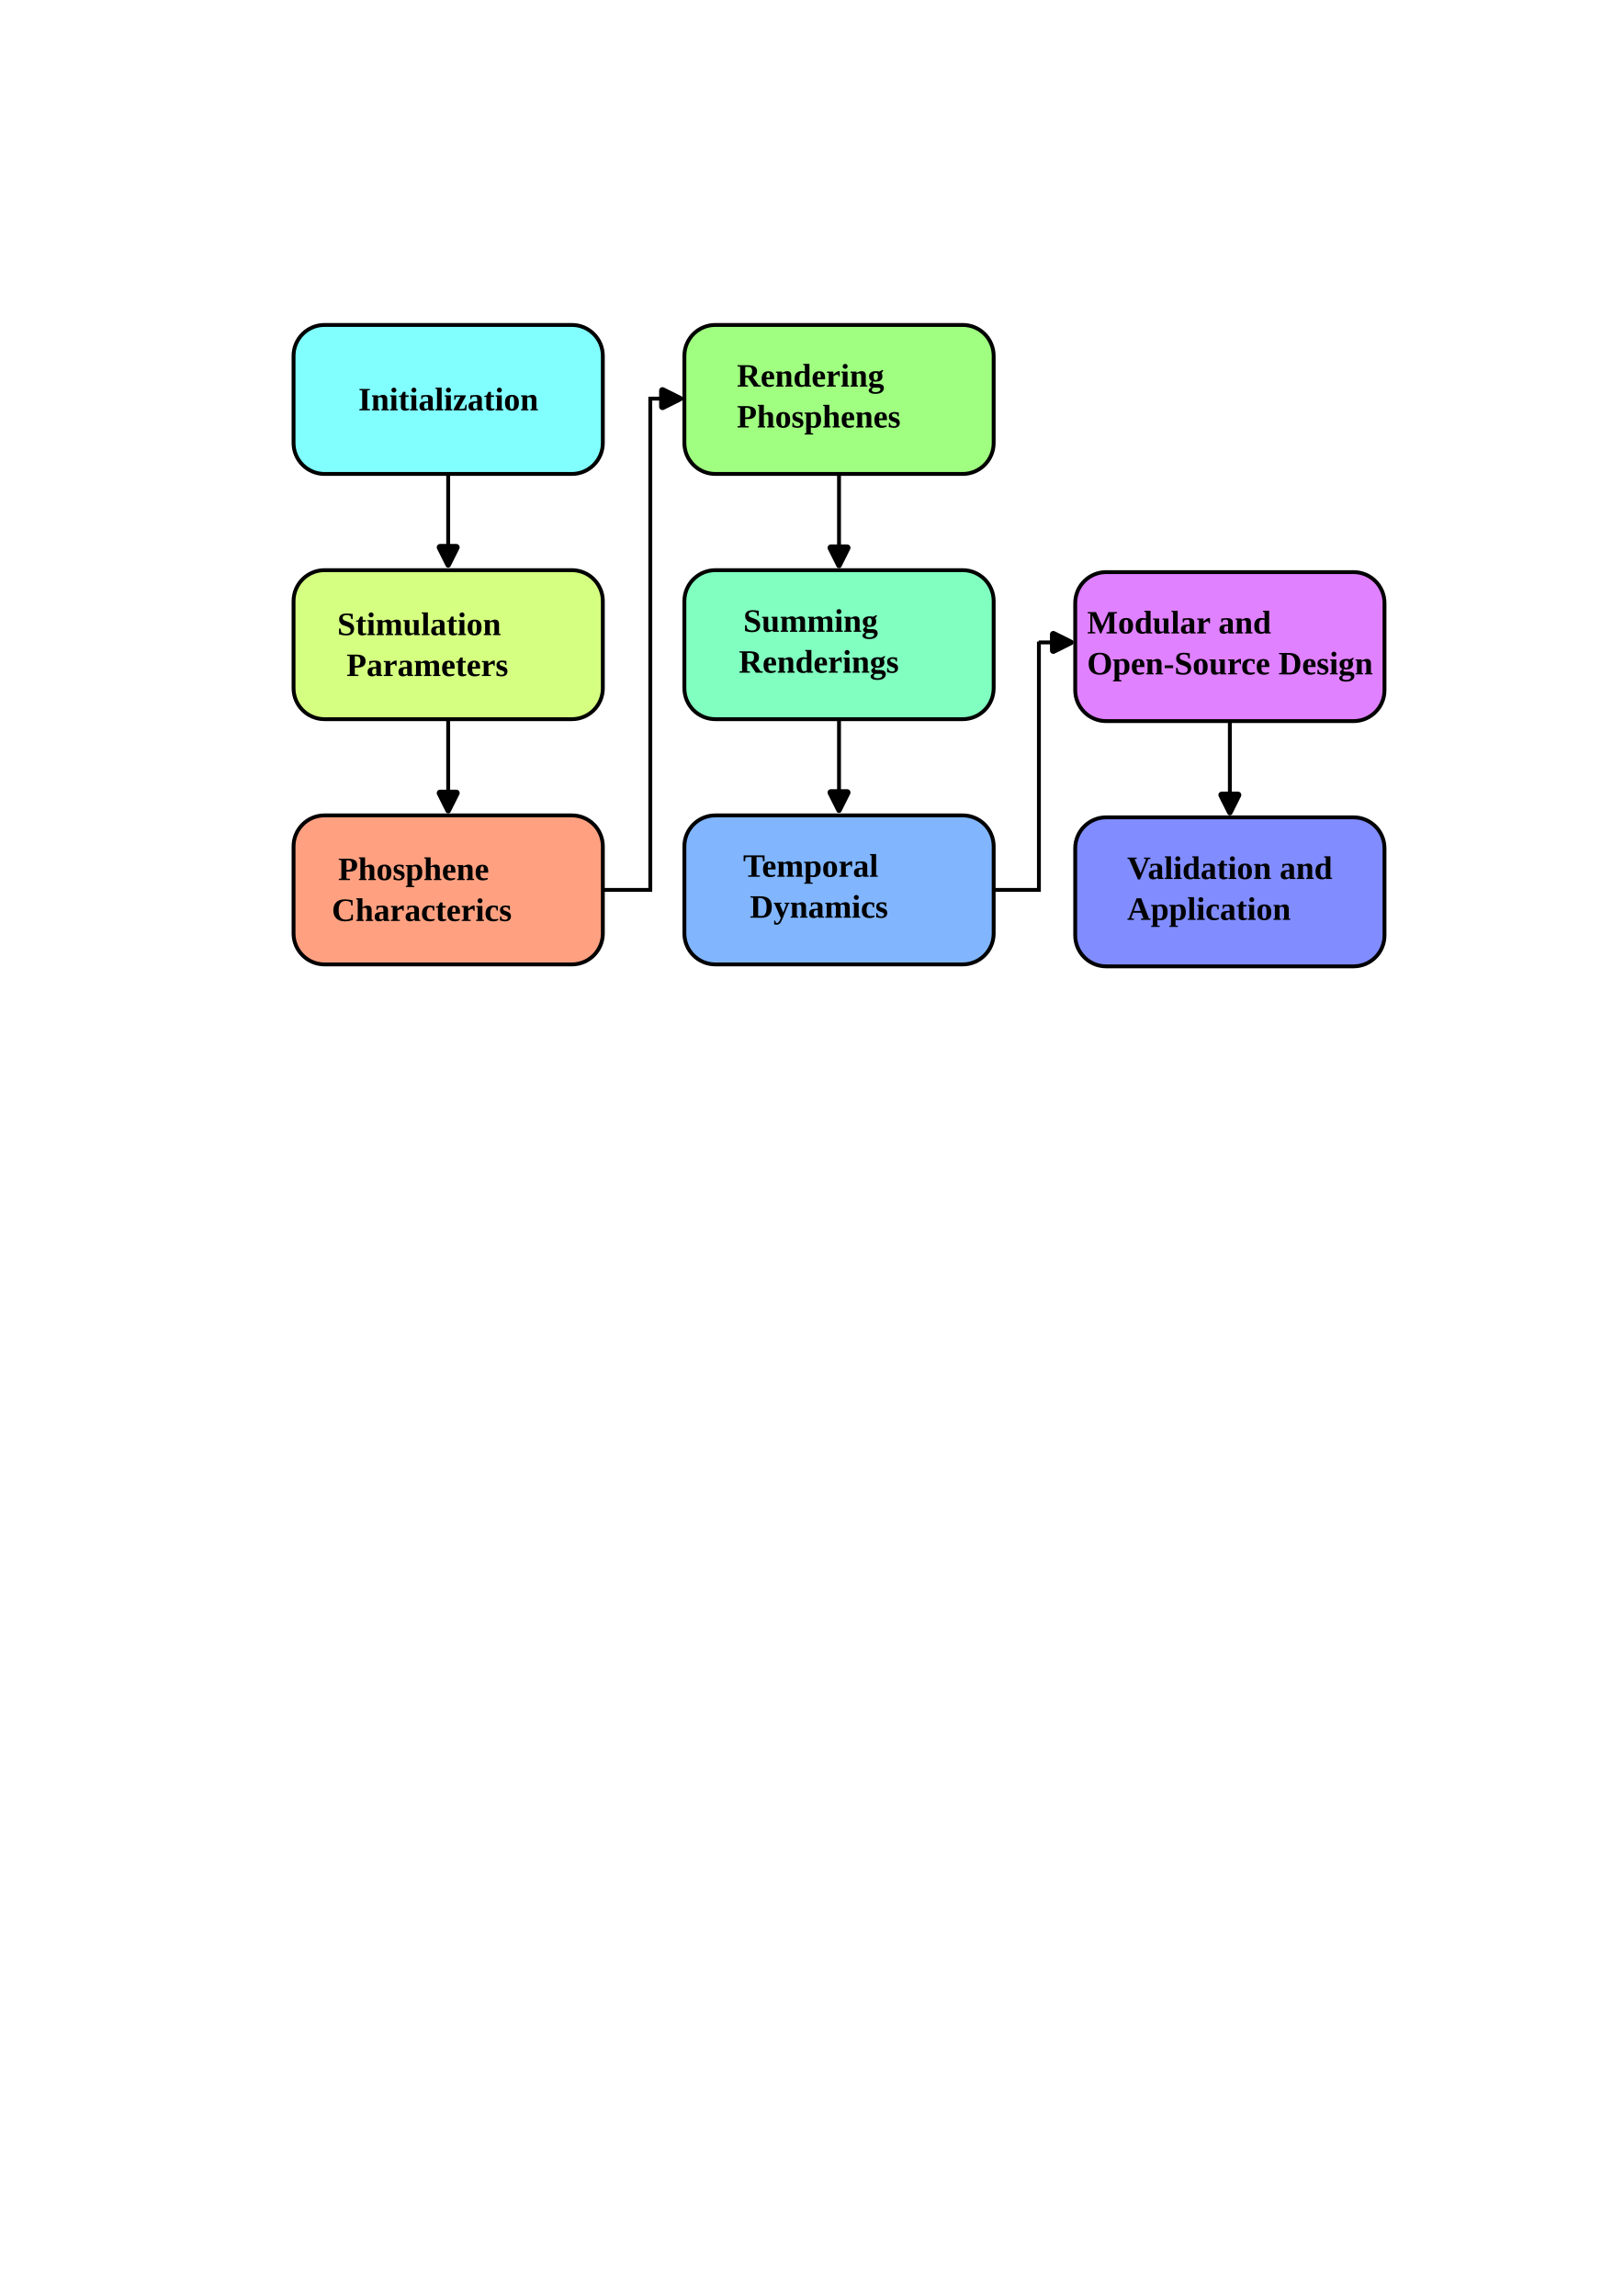
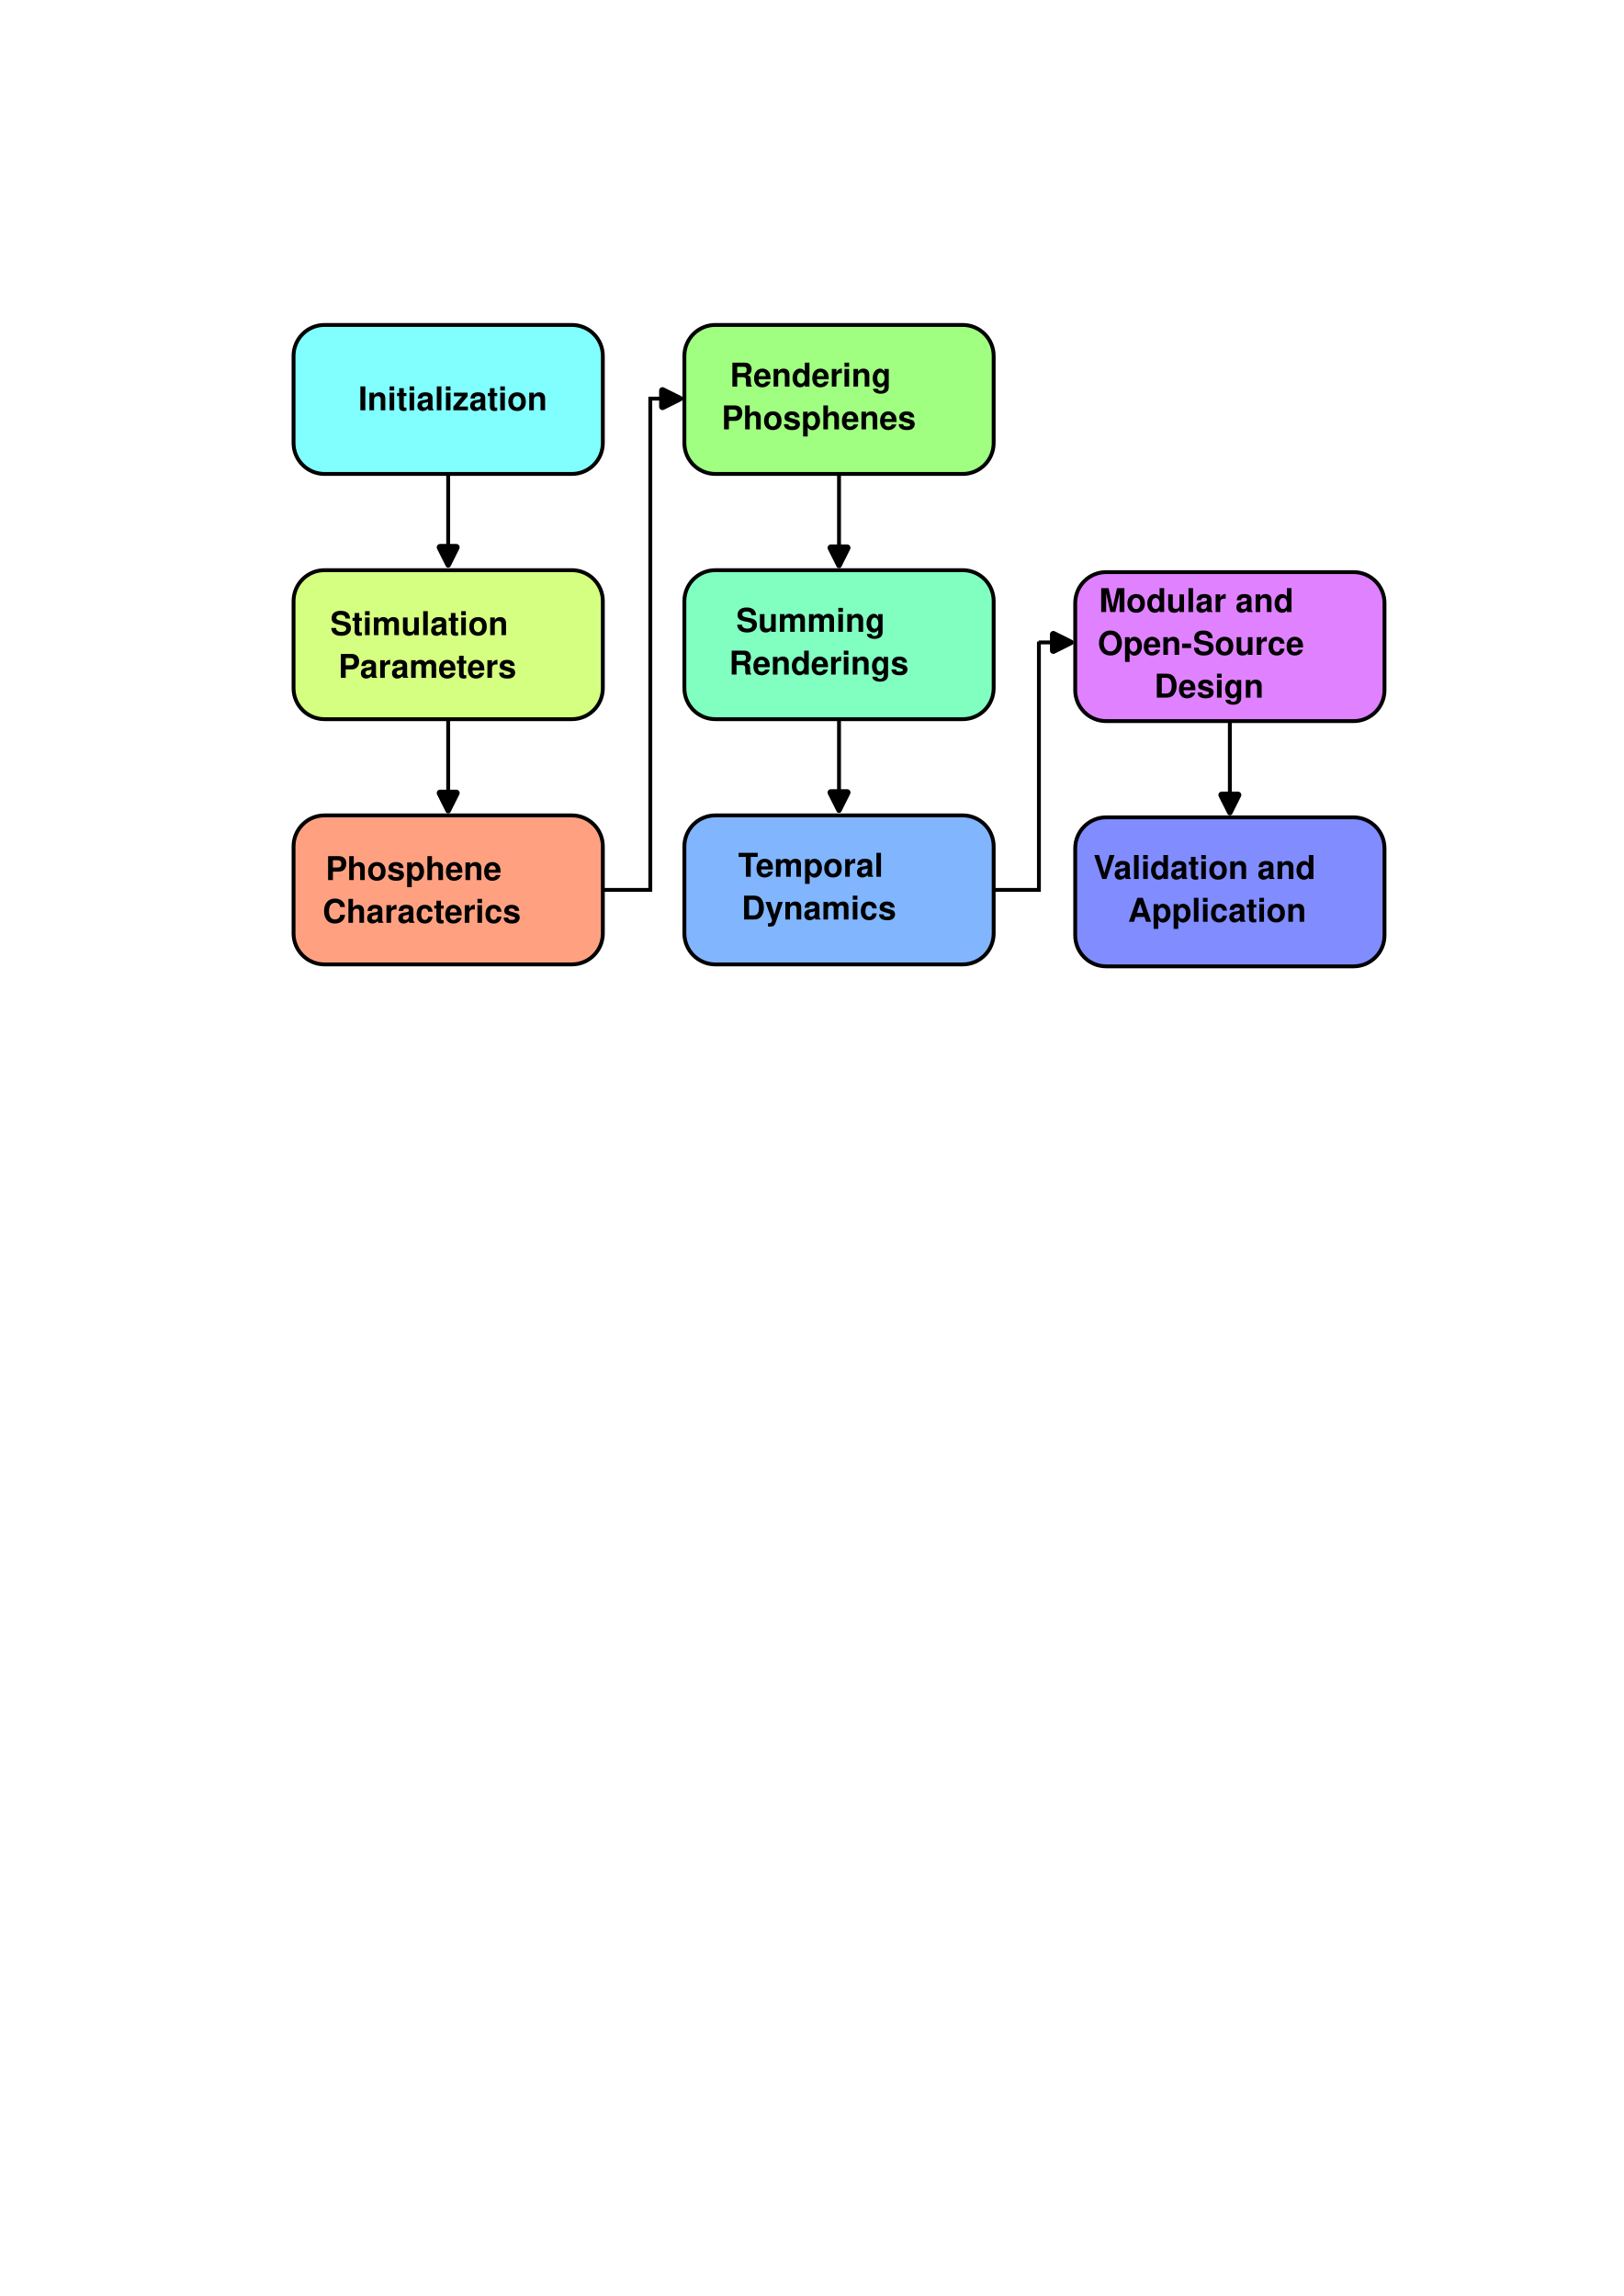
<svg xmlns="http://www.w3.org/2000/svg" width="210mm" height="297mm" viewBox="0 0 210 297" version="1.1" id="svg1">
  <defs id="defs1">
    <marker style="overflow:visible" id="marker14" refX="0" refY="0" orient="auto-start-reverse" markerWidth="1" markerHeight="1" viewBox="0 0 1 1" preserveAspectRatio="xMidYMid">
      <path transform="scale(0.7)" d="m -0.211,-4.106 6.422,3.211 a 1,1 90 0 1 0,1.789 L -0.211,4.106 A 1.236,1.236 31.717 0 1 -2,3 v -6 a 1.236,1.236 148.283 0 1 1.789,-1.106 z" style="fill:context-stroke;fill-rule:evenodd;stroke:none" id="path14" />
    </marker>
    <marker style="overflow:visible" id="marker13" refX="0" refY="0" orient="auto-start-reverse" markerWidth="1" markerHeight="1" viewBox="0 0 1 1" preserveAspectRatio="xMidYMid">
      <path transform="scale(0.7)" d="m -0.211,-4.106 6.422,3.211 a 1,1 90 0 1 0,1.789 L -0.211,4.106 A 1.236,1.236 31.717 0 1 -2,3 v -6 a 1.236,1.236 148.283 0 1 1.789,-1.106 z" style="fill:context-stroke;fill-rule:evenodd;stroke:none" id="path13" />
    </marker>
    <marker style="overflow:visible" id="RoundedArrow" refX="0" refY="0" orient="auto-start-reverse" markerWidth="1" markerHeight="1" viewBox="0 0 1 1" preserveAspectRatio="xMidYMid">
      <path transform="scale(0.7)" d="m -0.211,-4.106 6.422,3.211 a 1,1 90 0 1 0,1.789 L -0.211,4.106 A 1.236,1.236 31.717 0 1 -2,3 v -6 a 1.236,1.236 148.283 0 1 1.789,-1.106 z" style="fill:context-stroke;fill-rule:evenodd;stroke:none" id="path12" />
    </marker>
  </defs>
  <g id="layer1">
    <rect style="fill:#aaff01;fill-opacity:0.496;stroke:#000000;stroke-width:0.5;stroke-dasharray:none;stroke-opacity:1" id="rect2-8" width="40" height="19.274" x="37.966" y="73.755" rx="4.005" ry="4.005" />
    <text xml:space="preserve" style="font-weight:bold;font-size:4.233px;font-family:'Times New Roman';-inkscape-font-specification:'Times New Roman,  Bold';fill:#000000;fill-opacity:1;stroke-width:0.5;stroke-linecap:butt;stroke-dasharray:none;stroke-dashoffset:0" x="57.918" y="82.152" id="text16-7">
-       <tspan id="tspan16-3" style="font-size:4.233px;text-align:center;text-anchor:middle;fill:#000000;fill-opacity:1;stroke-width:0.5" x="57.918" y="82.152">Stimulation</tspan>
-       <tspan style="font-size:4.233px;text-align:center;text-anchor:middle;fill:#000000;fill-opacity:1;stroke-width:0.5" x="57.918" y="87.444" id="tspan17">Parameters</tspan>
+       <tspan id="tspan16-3" style="font-style:normal;font-variant:normal;font-weight:bold;font-stretch:normal;font-size:4.233px;font-family:Helvetica;-inkscape-font-specification:Helvetica;text-align:center;text-anchor:middle;fill:#000000;fill-opacity:1;stroke-width:0.5" x="57.918" y="82.152">Stimulation</tspan>
+       <tspan style="font-style:normal;font-variant:normal;font-weight:bold;font-stretch:normal;font-size:4.233px;font-family:Helvetica;-inkscape-font-specification:Helvetica;text-align:center;text-anchor:middle;fill:#000000;fill-opacity:1;stroke-width:0.5" x="57.918" y="87.685" id="tspan17">Parameters</tspan>
    </text>
    <rect style="fill:#01ff80;fill-opacity:0.496;stroke:#000000;stroke-width:0.5;stroke-dasharray:none;stroke-opacity:1" id="rect2-9" width="40" height="19.274" x="88.514" y="73.755" rx="4.005" ry="4.005" />
    <text xml:space="preserve" style="font-weight:bold;font-size:4.233px;font-family:'Times New Roman';-inkscape-font-specification:'Times New Roman,  Bold';fill:#000000;fill-opacity:1;stroke-width:0.5;stroke-linecap:butt;stroke-dasharray:none;stroke-dashoffset:0" x="108.55" y="81.724" id="text16-49">
-       <tspan id="tspan16-45" style="font-size:4.233px;text-align:center;text-anchor:middle;fill:#000000;fill-opacity:1;stroke-width:0.5" x="108.55" y="81.724">Summing</tspan>
-       <tspan style="font-size:4.233px;text-align:center;text-anchor:middle;fill:#000000;fill-opacity:1;stroke-width:0.5" x="108.55" y="87.016" id="tspan20">Renderings</tspan>
+       <tspan id="tspan16-45" style="font-style:normal;font-variant:normal;font-weight:bold;font-stretch:normal;font-size:4.233px;font-family:Helvetica;-inkscape-font-specification:Helvetica;text-align:center;text-anchor:middle;fill:#000000;fill-opacity:1;stroke-width:0.5" x="108.55" y="81.724">Summing</tspan>
+       <tspan style="font-style:normal;font-variant:normal;font-weight:bold;font-stretch:normal;font-size:4.233px;font-family:Helvetica;-inkscape-font-specification:Helvetica;text-align:center;text-anchor:middle;fill:#000000;fill-opacity:1;stroke-width:0.5" x="108.55" y="87.257" id="tspan20">Renderings</tspan>
    </text>
    <rect style="fill:#bf01ff;fill-opacity:0.496;stroke:#000000;stroke-width:0.5;stroke-dasharray:none;stroke-opacity:1" id="rect2-4" width="40" height="19.274" x="139.062" y="74.006" rx="4.005" ry="4.005" />
    <rect style="fill:#ff4201;fill-opacity:0.496;stroke:#000000;stroke-width:0.5;stroke-dasharray:none;stroke-opacity:1" id="rect2-8-5" width="40" height="19.274" x="37.966" y="105.477" rx="4.005" ry="4.005" />
    <text xml:space="preserve" style="font-weight:bold;font-size:4.233px;font-family:'Times New Roman';-inkscape-font-specification:'Times New Roman,  Bold';fill:#000000;fill-opacity:1;stroke-width:0.5;stroke-linecap:butt;stroke-dasharray:none;stroke-dashoffset:0" x="57.195" y="113.838" id="text16-4">
-       <tspan id="tspan16-1" style="font-size:4.233px;text-align:center;text-anchor:middle;fill:#000000;fill-opacity:1;stroke-width:0.5" x="57.195" y="113.838">Phosphene</tspan>
-       <tspan style="font-size:4.233px;text-align:center;text-anchor:middle;fill:#000000;fill-opacity:1;stroke-width:0.5" x="57.195" y="119.13" id="tspan18">Characterics</tspan>
+       <tspan id="tspan16-1" style="font-style:normal;font-variant:normal;font-weight:bold;font-stretch:normal;font-size:4.233px;font-family:Helvetica;-inkscape-font-specification:Helvetica;text-align:center;text-anchor:middle;fill:#000000;fill-opacity:1;stroke-width:0.5" x="57.195" y="113.838">Phosphene</tspan>
+       <tspan style="font-style:normal;font-variant:normal;font-weight:bold;font-stretch:normal;font-size:4.233px;font-family:Helvetica;-inkscape-font-specification:Helvetica;text-align:center;text-anchor:middle;fill:#000000;fill-opacity:1;stroke-width:0.5" x="57.195" y="119.371" id="tspan18">Characterics</tspan>
    </text>
    <rect style="fill:#016bff;fill-opacity:0.496;stroke:#000000;stroke-width:0.5;stroke-dasharray:none;stroke-opacity:1" id="rect2-9-0" width="40" height="19.274" x="88.514" y="105.477" rx="4.005" ry="4.005" />
    <rect style="fill:#0117ff;fill-opacity:0.496;stroke:#000000;stroke-width:0.5;stroke-dasharray:none;stroke-opacity:1" id="rect2-4-6" width="40" height="19.274" x="139.062" y="105.728" rx="4.005" ry="4.005" />
    <text xml:space="preserve" style="font-weight:bold;font-size:4.233px;font-family:'Times New Roman';-inkscape-font-specification:'Times New Roman,  Bold';fill:#000000;fill-opacity:1;stroke-width:0.5;stroke-linecap:butt;stroke-dasharray:none;stroke-dashoffset:0" x="108.561" y="113.413" id="text16-5">
-       <tspan id="tspan16-8" style="font-size:4.233px;text-align:center;text-anchor:middle;fill:#000000;fill-opacity:1;stroke-width:0.5" x="108.561" y="113.413">Temporal</tspan>
-       <tspan style="font-size:4.233px;text-align:center;text-anchor:middle;fill:#000000;fill-opacity:1;stroke-width:0.5" x="108.561" y="118.705" id="tspan21">Dynamics</tspan>
+       <tspan id="tspan16-8" style="font-style:normal;font-variant:normal;font-weight:bold;font-stretch:normal;font-size:4.233px;font-family:Helvetica;-inkscape-font-specification:Helvetica;text-align:center;text-anchor:middle;fill:#000000;fill-opacity:1;stroke-width:0.5" x="108.561" y="113.413">Temporal</tspan>
+       <tspan style="font-style:normal;font-variant:normal;font-weight:bold;font-stretch:normal;font-size:4.233px;font-family:Helvetica;-inkscape-font-specification:Helvetica;text-align:center;text-anchor:middle;fill:#000000;fill-opacity:1;stroke-width:0.5" x="108.561" y="118.946" id="tspan21">Dynamics</tspan>
    </text>
-     <text xml:space="preserve" style="font-weight:bold;font-size:4.233px;font-family:'Times New Roman';-inkscape-font-specification:'Times New Roman,  Bold';fill:#000000;fill-opacity:1;stroke-width:0.5;stroke-linecap:butt;stroke-dasharray:none;stroke-dashoffset:0" x="140.599" y="81.941" id="text16-14">
-       <tspan id="tspan16-86" style="font-size:4.233px;fill:#000000;fill-opacity:1;stroke-width:0.5" x="140.599" y="81.941">Modular and </tspan>
-       <tspan style="font-size:4.233px;fill:#000000;fill-opacity:1;stroke-width:0.5" x="140.599" y="87.233" id="tspan22">Open-Source Design</tspan>
+     <text xml:space="preserve" style="font-weight:bold;font-size:4.233px;font-family:'Times New Roman';-inkscape-font-specification:'Times New Roman,  Bold';fill:#000000;fill-opacity:1;stroke-width:0.5;stroke-linecap:butt;stroke-dasharray:none;stroke-dashoffset:0" x="159.018" y="79.172" id="text16-14">
+       <tspan id="tspan16-86" style="font-style:normal;font-variant:normal;font-weight:bold;font-stretch:normal;font-size:4.233px;font-family:Helvetica;-inkscape-font-specification:Helvetica;text-align:center;text-anchor:middle;fill:#000000;fill-opacity:1;stroke-width:0.5" x="159.018" y="79.172">Modular and </tspan>
+       <tspan style="font-style:normal;font-variant:normal;font-weight:bold;font-stretch:normal;font-size:4.233px;font-family:Helvetica;-inkscape-font-specification:Helvetica;text-align:center;text-anchor:middle;fill:#000000;fill-opacity:1;stroke-width:0.5" x="159.018" y="84.705" id="tspan22">Open-Source</tspan>
+       <tspan style="font-style:normal;font-variant:normal;font-weight:bold;font-stretch:normal;font-size:4.233px;font-family:Helvetica;-inkscape-font-specification:Helvetica;text-align:center;text-anchor:middle;fill:#000000;fill-opacity:1;stroke-width:0.5" x="159.018" y="90.238" id="tspan1">Design</tspan>
    </text>
-     <text xml:space="preserve" style="font-weight:bold;font-size:4.233px;font-family:'Times New Roman';-inkscape-font-specification:'Times New Roman,  Bold';fill:#000000;fill-opacity:1;stroke-width:0.5;stroke-linecap:butt;stroke-dasharray:none;stroke-dashoffset:0" x="145.771" y="113.701" id="text16-0">
-       <tspan id="tspan16-18" style="font-size:4.233px;fill:#000000;fill-opacity:1;stroke-width:0.5" x="145.771" y="113.701">Validation and </tspan>
-       <tspan style="font-size:4.233px;fill:#000000;fill-opacity:1;stroke-width:0.5" x="145.771" y="118.992" id="tspan23">Application</tspan>
+     <text xml:space="preserve" style="font-weight:bold;font-size:4.233px;font-family:'Times New Roman';-inkscape-font-specification:'Times New Roman,  Bold';fill:#000000;fill-opacity:1;stroke-width:0.5;stroke-linecap:butt;stroke-dasharray:none;stroke-dashoffset:0" x="160.071" y="113.701" id="text16-0">
+       <tspan id="tspan16-18" style="font-style:normal;font-variant:normal;font-weight:bold;font-stretch:normal;font-size:4.233px;font-family:Helvetica;-inkscape-font-specification:Helvetica;text-align:center;text-anchor:middle;fill:#000000;fill-opacity:1;stroke-width:0.5" x="160.071" y="113.701">Validation and </tspan>
+       <tspan style="font-style:normal;font-variant:normal;font-weight:bold;font-stretch:normal;font-size:4.233px;font-family:Helvetica;-inkscape-font-specification:Helvetica;text-align:center;text-anchor:middle;fill:#000000;fill-opacity:1;stroke-width:0.5" x="160.071" y="119.233" id="tspan23">Application</tspan>
    </text>
    <rect style="fill:#01ffff;fill-opacity:0.496;stroke:#000000;stroke-width:0.5;stroke-dasharray:none;stroke-opacity:1" id="rect2-8-5-6" width="40" height="19.274" x="37.966" y="42.033" rx="4.005" ry="4.005" />
    <rect style="fill:#40ff01;fill-opacity:0.496;stroke:#000000;stroke-width:0.5;stroke-dasharray:none;stroke-opacity:1" id="rect2-9-0-6" width="40" height="19.274" x="88.514" y="42.033" rx="4.005" ry="4.005" />
    <text xml:space="preserve" style="font-weight:bold;font-size:4.233px;font-family:'Times New Roman';-inkscape-font-specification:'Times New Roman,  Bold';fill:#000000;fill-opacity:1;stroke-width:0.5;stroke-linecap:butt;stroke-dasharray:none;stroke-dashoffset:0" x="108.535" y="50.006" id="text16-1">
-       <tspan id="tspan16-4" style="font-size:4.233px;text-align:center;text-anchor:middle;fill:#000000;fill-opacity:1;stroke-width:0.5" x="108.535" y="50.006">Rendering</tspan>
-       <tspan style="font-size:4.233px;text-align:center;text-anchor:middle;fill:#000000;fill-opacity:1;stroke-width:0.5" x="108.535" y="55.298" id="tspan19">Phosphenes</tspan>
+       <tspan id="tspan16-4" style="font-style:normal;font-variant:normal;font-weight:bold;font-stretch:normal;font-size:4.233px;font-family:Helvetica;-inkscape-font-specification:Helvetica;text-align:center;text-anchor:middle;fill:#000000;fill-opacity:1;stroke-width:0.5" x="108.535" y="50.006">Rendering</tspan>
+       <tspan style="font-style:normal;font-variant:normal;font-weight:bold;font-stretch:normal;font-size:4.233px;font-family:Helvetica;-inkscape-font-specification:Helvetica;text-align:center;text-anchor:middle;fill:#000000;fill-opacity:1;stroke-width:0.5" x="108.535" y="55.539" id="tspan19">Phosphenes</tspan>
    </text>
    <path style="fill:none;fill-rule:evenodd;stroke:#000000;stroke-width:0.5;stroke-linecap:butt;stroke-linejoin:miter;stroke-dasharray:none;stroke-dashoffset:0;stroke-opacity:1;marker-end:url(#RoundedArrow)" d="m 57.966,61.307 0,9.757" id="path2" />
    <path style="fill:none;fill-rule:evenodd;stroke:#000000;stroke-width:0.5;stroke-linecap:butt;stroke-linejoin:miter;stroke-dasharray:none;stroke-opacity:1;marker-end:url(#marker13)" d="m 57.966,93.029 0,9.82" id="path3" />
    <path style="display:inline;fill:none;fill-rule:evenodd;stroke:#000000;stroke-width:0.5;stroke-linecap:butt;stroke-linejoin:miter;stroke-dasharray:none;stroke-opacity:1" d="M 77.966,115.114 H 84.104 V 51.317" id="path5" />
    <path style="fill:none;fill-rule:evenodd;stroke:#000000;stroke-width:0.5;stroke-linecap:butt;stroke-linejoin:miter;stroke-dasharray:none;stroke-opacity:1;marker-start:url(#marker14)" d="m 85.948,51.564 -1.718,0" id="path6" />
    <path style="fill:none;fill-rule:evenodd;stroke:#000000;stroke-width:0.5;stroke-linecap:butt;stroke-linejoin:miter;stroke-dasharray:none;stroke-opacity:1;marker-end:url(#RoundedArrow)" d="m 108.514,61.307 0,9.82" id="path7" />
    <path style="fill:none;fill-rule:evenodd;stroke:#000000;stroke-width:0.5;stroke-linecap:butt;stroke-linejoin:miter;stroke-dasharray:none;stroke-opacity:1;marker-end:url(#RoundedArrow)" d="m 108.514,93.029 0,9.757" id="path8" />
    <path style="fill:none;fill-rule:evenodd;stroke:#000000;stroke-width:0.5;stroke-linecap:butt;stroke-linejoin:miter;stroke-dasharray:none;stroke-opacity:1" d="m 128.514,115.114 5.852,0 V 82.991" id="path9" />
    <path style="fill:none;fill-rule:evenodd;stroke:#000000;stroke-width:0.5;stroke-linecap:butt;stroke-linejoin:miter;stroke-dasharray:none;stroke-opacity:1;marker-start:url(#marker14)" d="m 136.496,83.1 -2.156,0" id="path10" />
    <path style="fill:none;fill-rule:evenodd;stroke:#000000;stroke-width:0.5;stroke-linecap:butt;stroke-linejoin:miter;stroke-dasharray:none;stroke-opacity:1;marker-end:url(#RoundedArrow)" d="m 159.062,93.28 0,9.82" id="path11" />
    <text xml:space="preserve" style="font-weight:bold;font-size:8.467px;font-family:'Times New Roman';-inkscape-font-specification:'Times New Roman,  Bold';fill:#000000;fill-opacity:0;stroke-width:0.5;stroke-linecap:butt;stroke-dasharray:none;stroke-dashoffset:0" x="56.639" y="51.152" id="text14">
      <tspan id="tspan14" style="fill:#000000;stroke-width:0.5" x="56.639" y="51.152" />
    </text>
    <text xml:space="preserve" style="font-weight:bold;font-size:8.467px;font-family:'Times New Roman';-inkscape-font-specification:'Times New Roman,  Bold';fill:#000000;fill-opacity:0;stroke-width:0.5;stroke-linecap:butt;stroke-dasharray:none;stroke-dashoffset:0" x="57.878" y="51.683" id="text15">
      <tspan id="tspan15" style="stroke-width:0.5" x="57.878" y="51.683">s</tspan>
    </text>
    <text xml:space="preserve" style="font-weight:bold;font-size:4.233px;font-family:'Times New Roman';-inkscape-font-specification:'Times New Roman,  Bold';fill:#000000;fill-opacity:1;stroke-width:0.5;stroke-linecap:butt;stroke-dasharray:none;stroke-dashoffset:0" x="46.343" y="53.076" id="text16">
-       <tspan id="tspan16" style="font-size:4.233px;fill:#000000;fill-opacity:1;stroke-width:0.5" x="46.343" y="53.076">Initialization</tspan>
+       <tspan id="tspan16" style="font-style:normal;font-variant:normal;font-weight:bold;font-stretch:normal;font-size:4.233px;font-family:Helvetica;-inkscape-font-specification:Helvetica;fill:#000000;fill-opacity:1;stroke-width:0.5" x="46.343" y="53.076">Initialization</tspan>
    </text>
  </g>
</svg>
